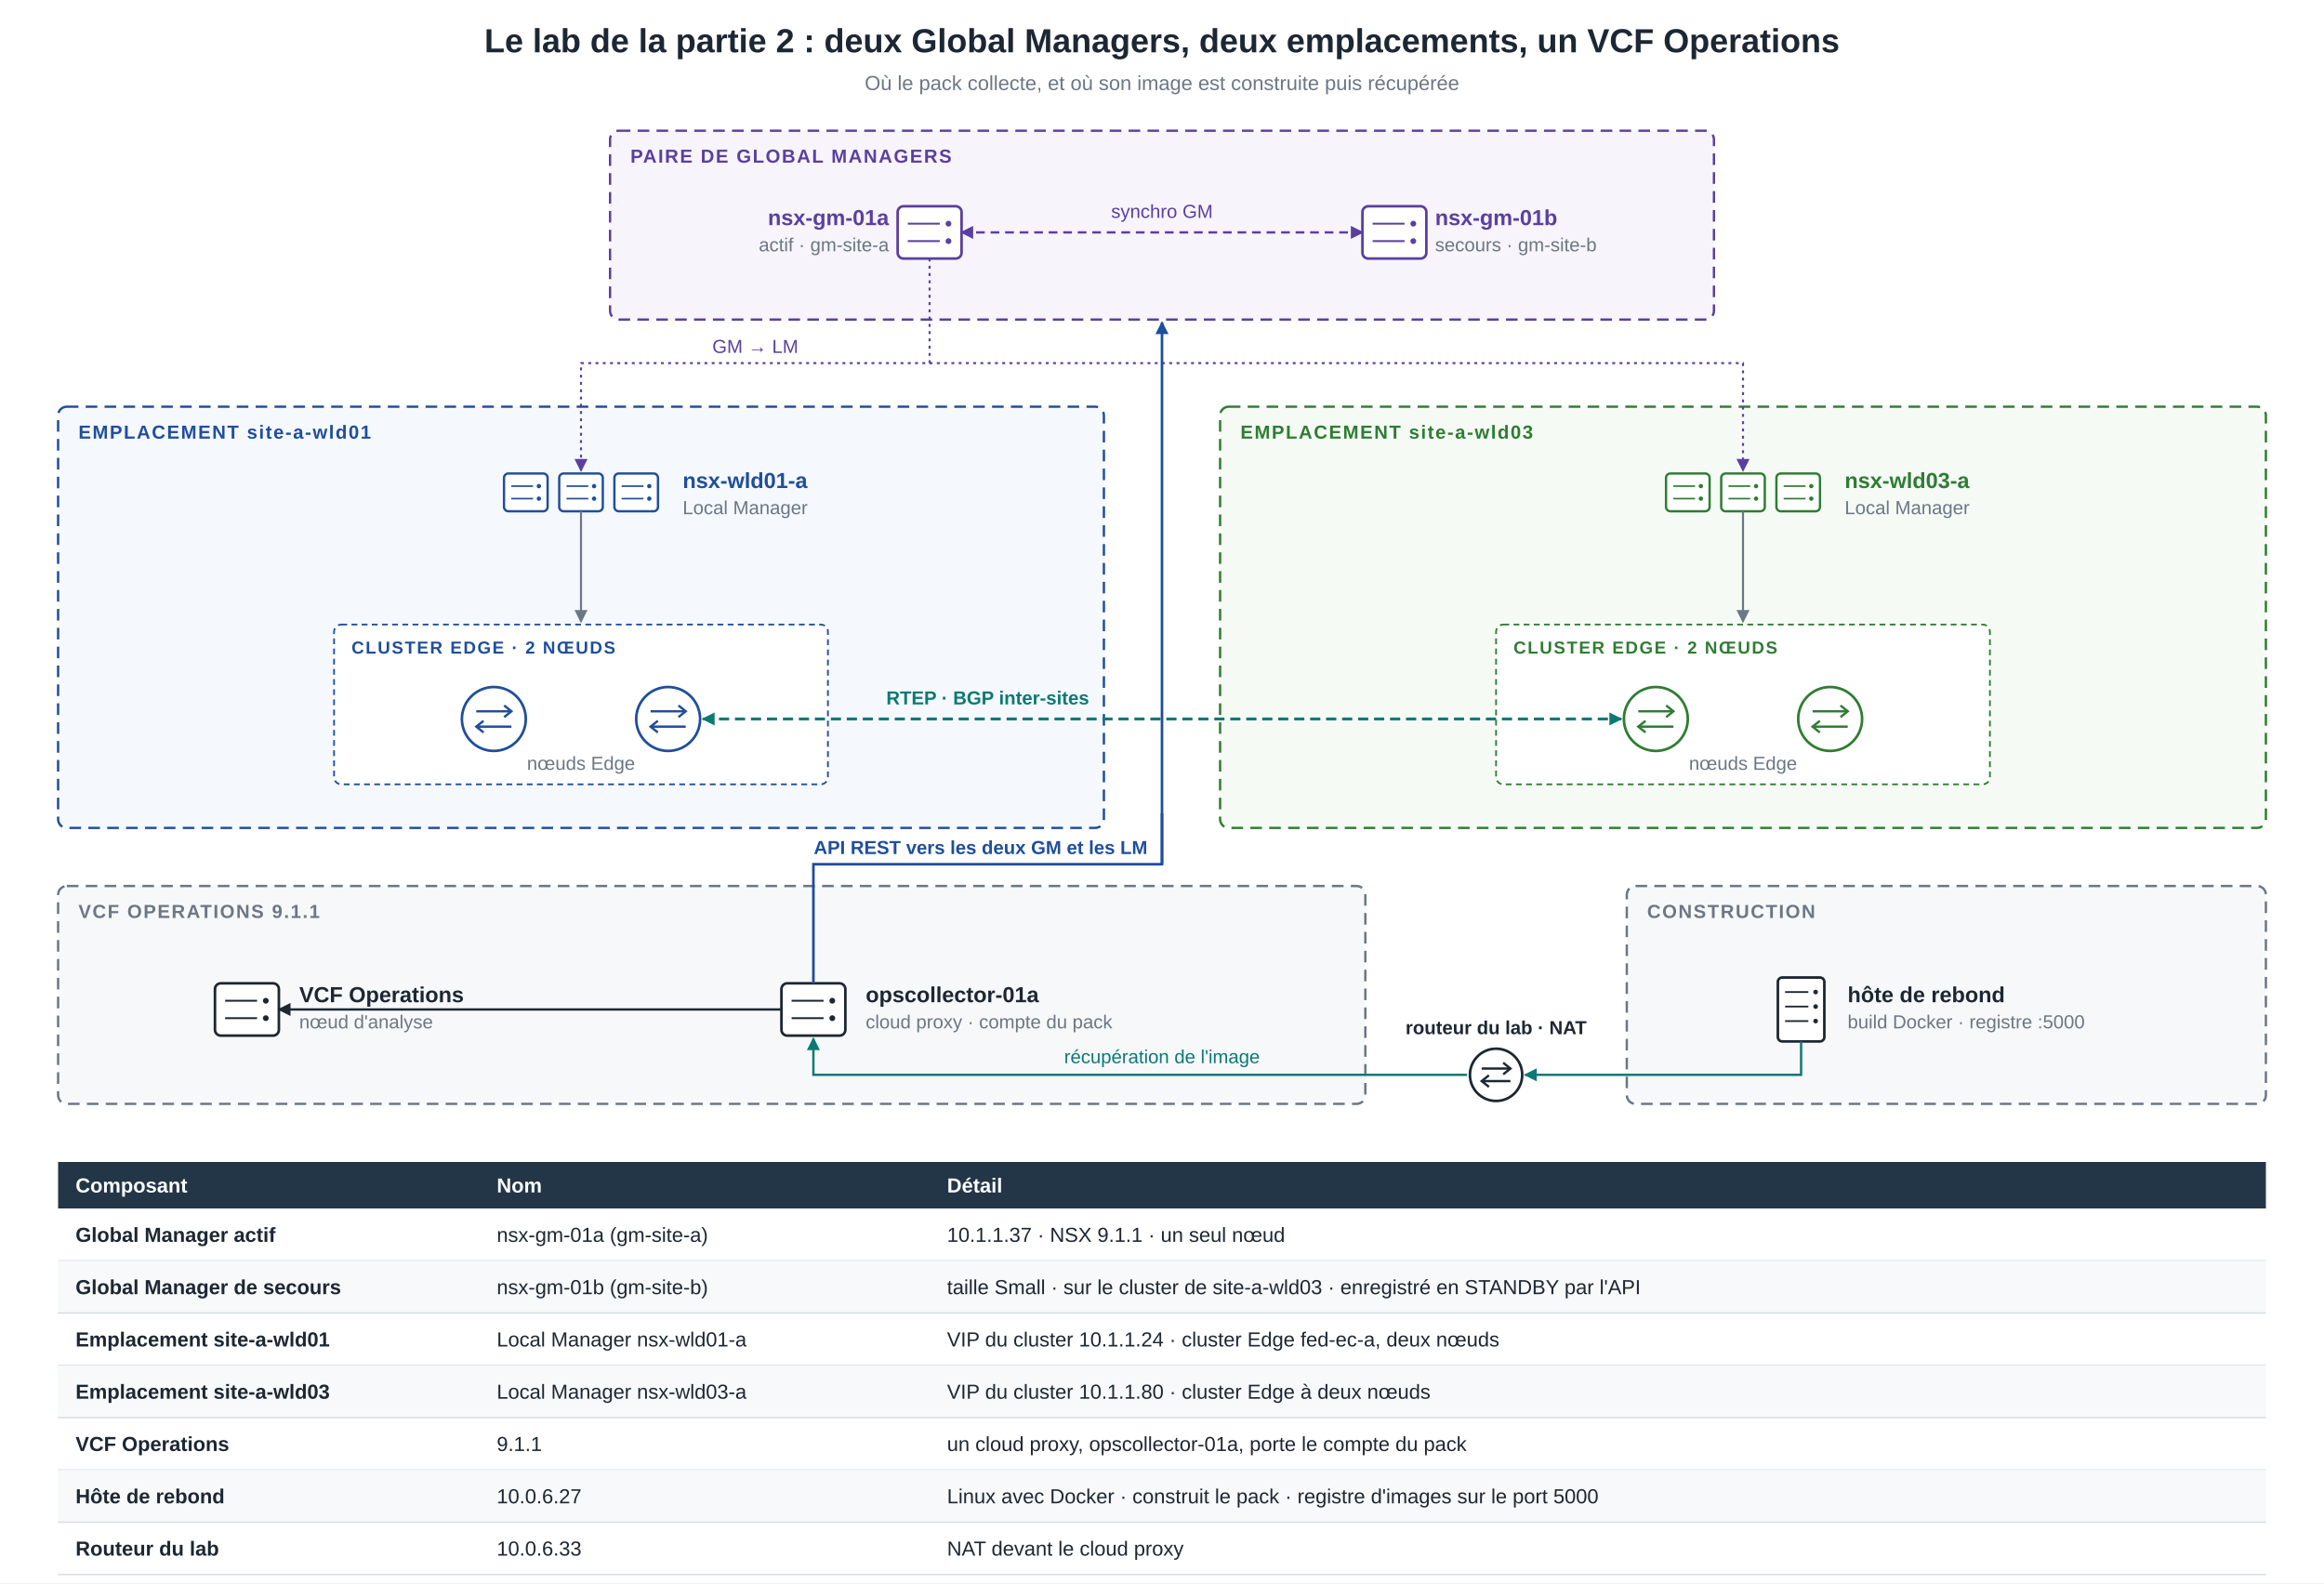
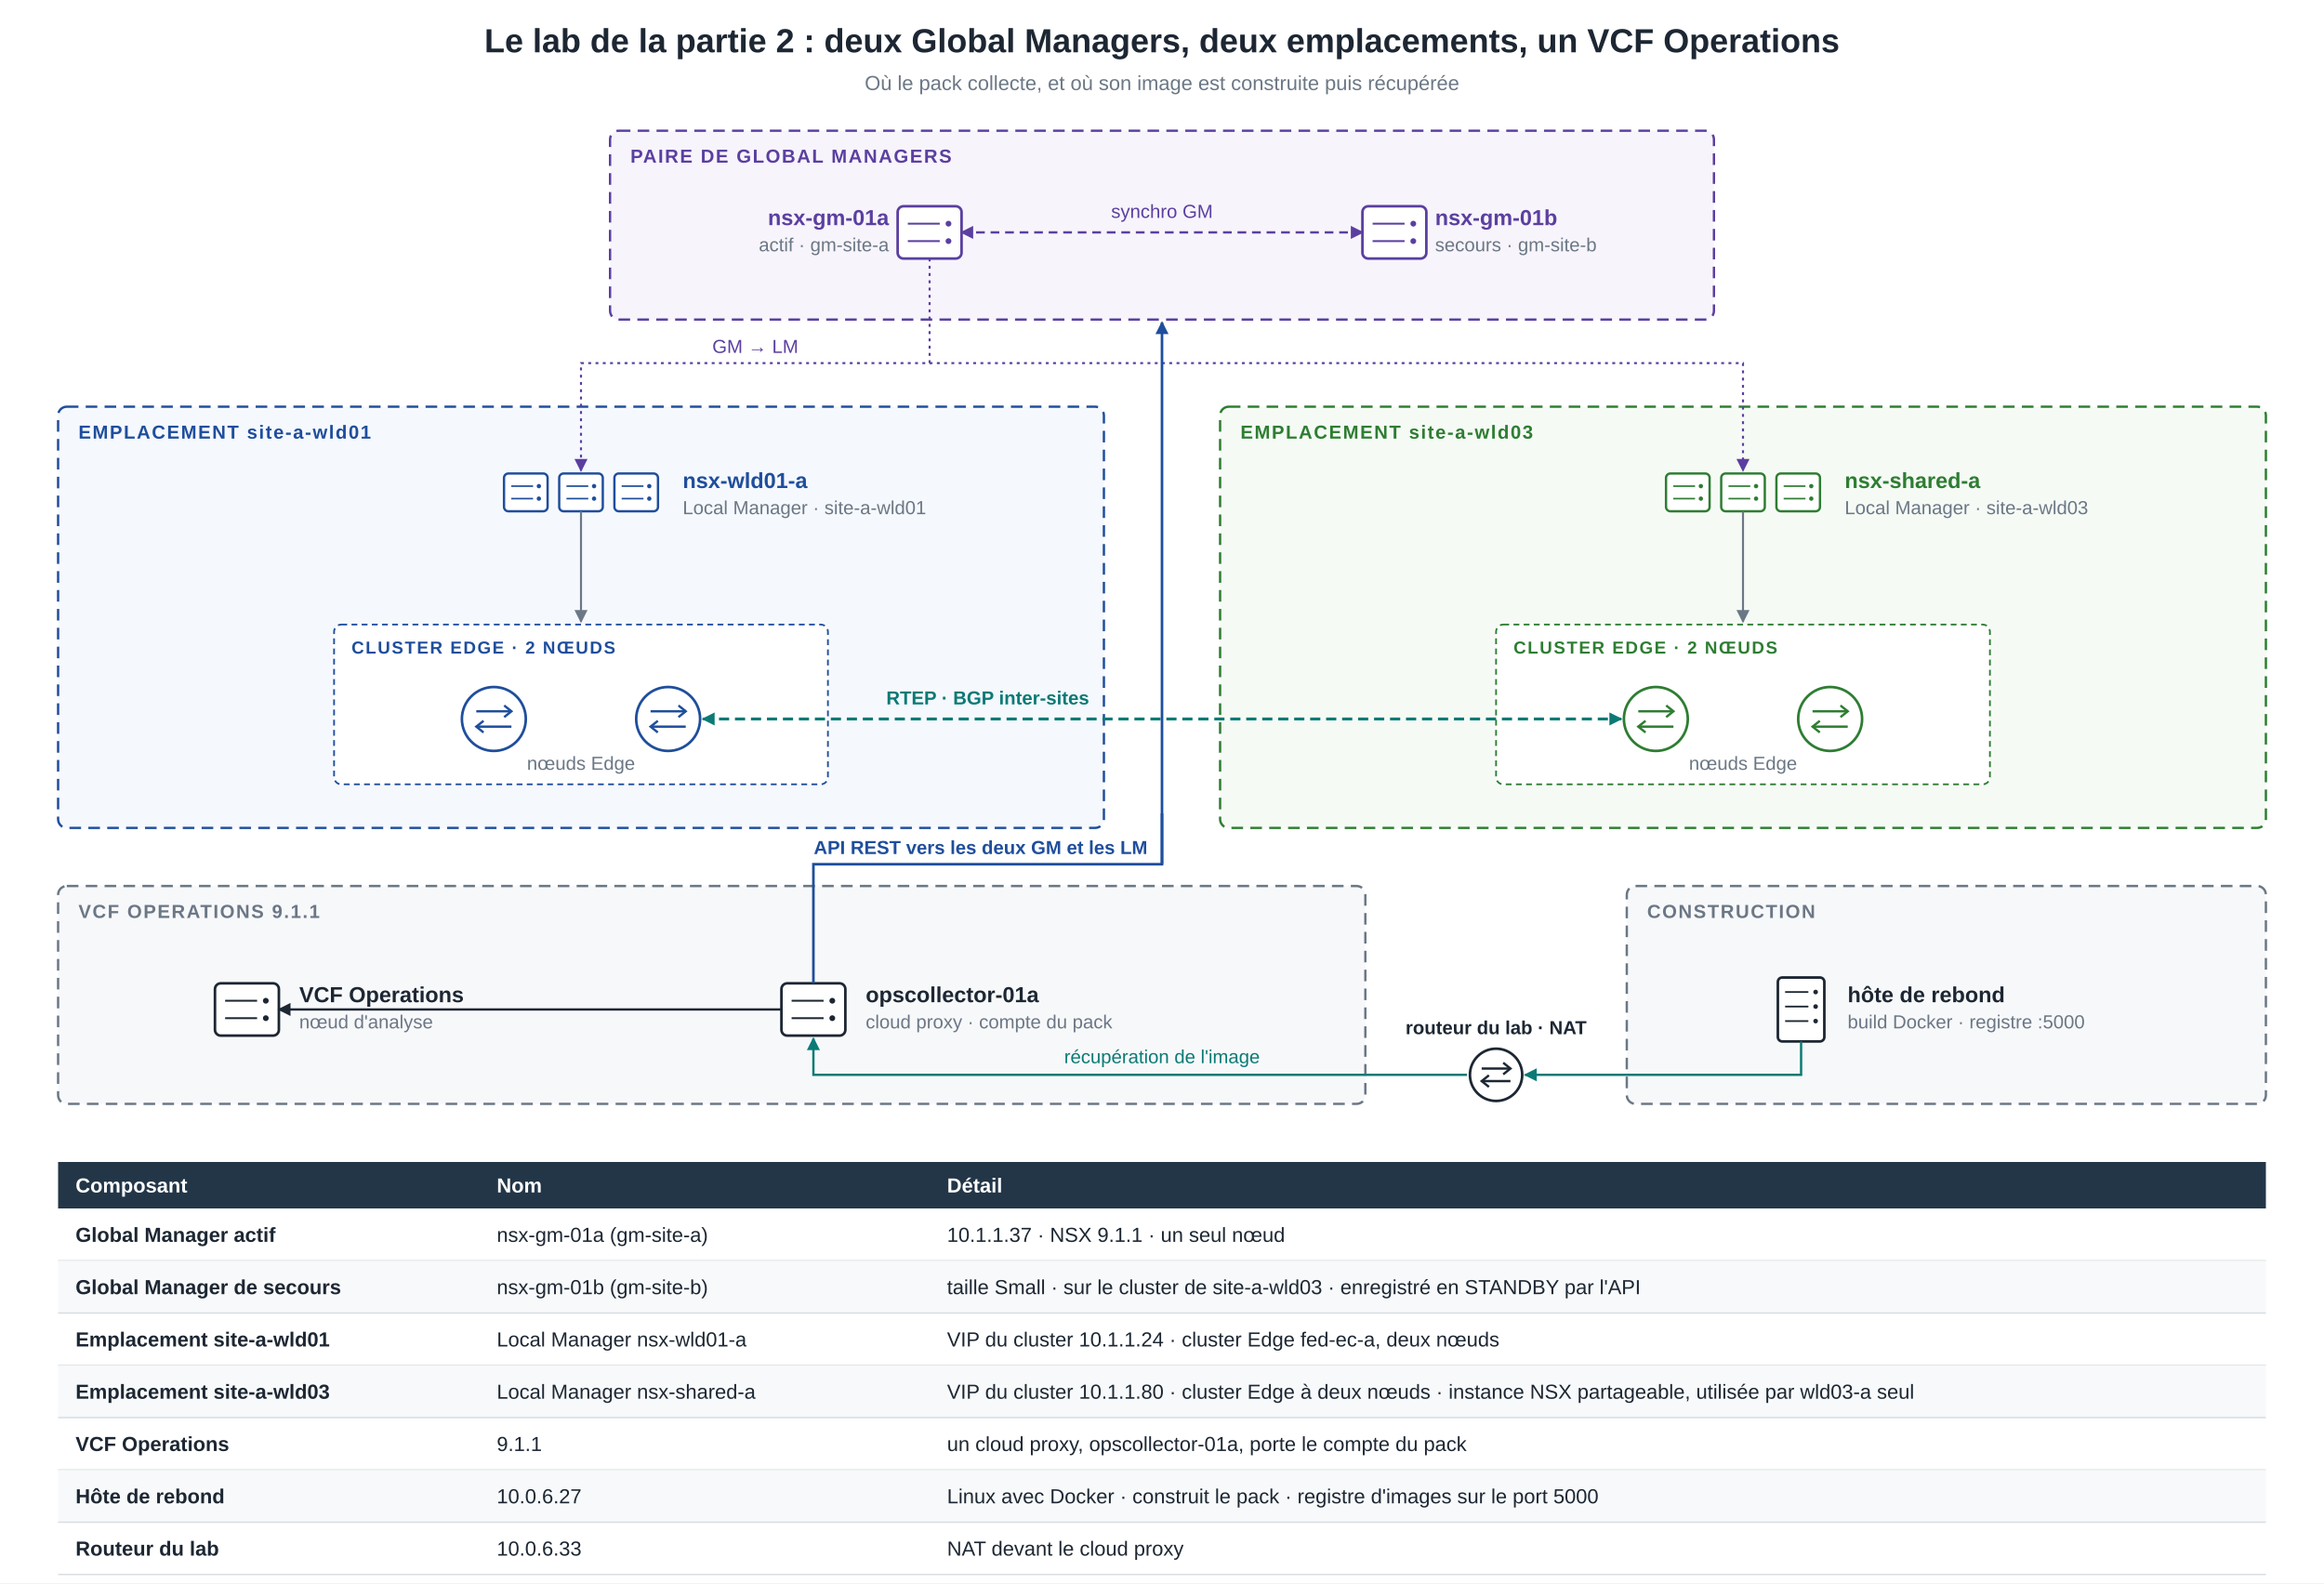
<svg xmlns="http://www.w3.org/2000/svg" width="1600" height="1090" viewBox="0 0 1600 1090" font-family="Arial, Helvetica, sans-serif" font-size="13" fill="#1d2733">
  <rect width="1600" height="1090" fill="#ffffff" />
  <defs>
    <marker id="ma" markerUnits="userSpaceOnUse" markerWidth="9" markerHeight="9" refX="8" refY="4.5" orient="auto">
      <path d="M0,0 L9,4.5 L0,9 z" fill="#1d2733" />
    </marker>
    <marker id="sa" markerUnits="userSpaceOnUse" markerWidth="9" markerHeight="9" refX="1" refY="4.5" orient="auto">
      <path d="M9,0 L0,4.5 L9,9 z" fill="#1d2733" />
    </marker>
    <marker id="mp" markerUnits="userSpaceOnUse" markerWidth="9" markerHeight="9" refX="8" refY="4.5" orient="auto">
      <path d="M0,0 L9,4.5 L0,9 z" fill="#5b3fa0" />
    </marker>
    <marker id="sp" markerUnits="userSpaceOnUse" markerWidth="9" markerHeight="9" refX="1" refY="4.5" orient="auto">
      <path d="M9,0 L0,4.5 L9,9 z" fill="#5b3fa0" />
    </marker>
    <marker id="mt" markerUnits="userSpaceOnUse" markerWidth="9" markerHeight="9" refX="8" refY="4.5" orient="auto">
      <path d="M0,0 L9,4.5 L0,9 z" fill="#0b7a75" />
    </marker>
    <marker id="st" markerUnits="userSpaceOnUse" markerWidth="9" markerHeight="9" refX="1" refY="4.5" orient="auto">
      <path d="M9,0 L0,4.5 L9,9 z" fill="#0b7a75" />
    </marker>
    <marker id="mg" markerUnits="userSpaceOnUse" markerWidth="9" markerHeight="9" refX="8" refY="4.5" orient="auto">
      <path d="M0,0 L9,4.5 L0,9 z" fill="#6b7785" />
    </marker>
    <marker id="sg" markerUnits="userSpaceOnUse" markerWidth="9" markerHeight="9" refX="1" refY="4.5" orient="auto">
      <path d="M9,0 L0,4.5 L9,9 z" fill="#6b7785" />
    </marker>
    <marker id="mb" markerUnits="userSpaceOnUse" markerWidth="9" markerHeight="9" refX="8" refY="4.5" orient="auto">
      <path d="M0,0 L9,4.5 L0,9 z" fill="#1f4e9c" />
    </marker>
    <marker id="sb" markerUnits="userSpaceOnUse" markerWidth="9" markerHeight="9" refX="1" refY="4.5" orient="auto">
      <path d="M9,0 L0,4.5 L9,9 z" fill="#1f4e9c" />
    </marker>
  </defs>
  <text x="800.0" y="36" font-size="23" fill="#1d2733" text-anchor="middle" font-weight="bold">Le lab de la partie 2 : deux Global Managers, deux emplacements, un VCF Operations</text>
  <text x="800.0" y="62" font-size="14" fill="#6b7785" text-anchor="middle">Où le pack collecte, et où son image est construite puis récupérée</text>
  <rect x="420" y="90" width="760" height="130" rx="6" fill="#f7f4fb" stroke="#5b3fa0" stroke-width="1.6" stroke-dasharray="8 5" />
  <text letter-spacing="1" x="434" y="112" font-size="13" fill="#5b3fa0" text-anchor="start" font-weight="bold">PAIRE DE GLOBAL MANAGERS</text>
  <rect x="618" y="142" width="44" height="36" rx="4" fill="#ffffff" stroke="#5b3fa0" stroke-width="1.8" />
  <line x1="625" y1="154" x2="647" y2="154" stroke="#5b3fa0" stroke-width="1.3" />
  <circle cx="653" cy="154" r="2" fill="#5b3fa0" />
  <line x1="625" y1="166" x2="647" y2="166" stroke="#5b3fa0" stroke-width="1.3" />
  <circle cx="653" cy="166" r="2" fill="#5b3fa0" />
  <text x="612" y="155" font-size="15" fill="#5b3fa0" text-anchor="end" font-weight="bold">nsx-gm-01a</text>
  <text x="612" y="173" font-size="13" fill="#6b7785" text-anchor="end">actif · gm-site-a</text>
  <rect x="938" y="142" width="44" height="36" rx="4" fill="#ffffff" stroke="#5b3fa0" stroke-width="1.8" />
  <line x1="945" y1="154" x2="967" y2="154" stroke="#5b3fa0" stroke-width="1.3" />
  <circle cx="973" cy="154" r="2" fill="#5b3fa0" />
  <line x1="945" y1="166" x2="967" y2="166" stroke="#5b3fa0" stroke-width="1.3" />
  <circle cx="973" cy="166" r="2" fill="#5b3fa0" />
  <text x="988" y="155" font-size="15" fill="#5b3fa0" text-anchor="start" font-weight="bold">nsx-gm-01b</text>
  <text x="988" y="173" font-size="13" fill="#6b7785" text-anchor="start">secours · gm-site-b</text>
  <path d="M662,160 L938,160" fill="none" stroke="#5b3fa0" stroke-width="1.6" stroke-dasharray="6 4" marker-end="url(#mp)" marker-start="url(#sp)" />
  <text x="800" y="150" font-size="13" fill="#5b3fa0" text-anchor="middle">synchro GM</text>
  <rect x="40" y="280" width="720" height="290" rx="6" fill="#f5f8fd" stroke="#1f4e9c" stroke-width="1.6" stroke-dasharray="8 5" />
  <text letter-spacing="1" x="54" y="302" font-size="13" fill="#1f4e9c" text-anchor="start" font-weight="bold">EMPLACEMENT site-a-wld01</text>
  <rect x="840" y="280" width="720" height="290" rx="6" fill="#f5faf5" stroke="#2e7d32" stroke-width="1.6" stroke-dasharray="8 5" />
  <text letter-spacing="1" x="854" y="302" font-size="13" fill="#2e7d32" text-anchor="start" font-weight="bold">EMPLACEMENT site-a-wld03</text>
  <path d="M640,178 L640,250 L400,250 L400,324" fill="none" stroke="#5b3fa0" stroke-width="1.4" stroke-dasharray="2 3" marker-end="url(#mp)" />
  <path d="M640,250 L1200,250 L1200,324" fill="none" stroke="#5b3fa0" stroke-width="1.4" stroke-dasharray="2 3" marker-end="url(#mp)" />
  <text x="520" y="243" font-size="13" fill="#5b3fa0" text-anchor="middle">GM → LM</text>
  <rect x="347" y="326" width="30" height="26" rx="3" fill="#ffffff" stroke="#1f4e9c" stroke-width="1.6" />
  <line x1="352" y1="334.7" x2="367" y2="334.7" stroke="#1f4e9c" stroke-width="1.1" />
  <circle cx="371" cy="334.7" r="1.5" fill="#1f4e9c" />
  <line x1="352" y1="343.3" x2="367" y2="343.3" stroke="#1f4e9c" stroke-width="1.1" />
  <circle cx="371" cy="343.3" r="1.5" fill="#1f4e9c" />
  <rect x="385" y="326" width="30" height="26" rx="3" fill="#ffffff" stroke="#1f4e9c" stroke-width="1.6" />
  <line x1="390" y1="334.7" x2="405" y2="334.7" stroke="#1f4e9c" stroke-width="1.1" />
  <circle cx="409" cy="334.7" r="1.5" fill="#1f4e9c" />
  <line x1="390" y1="343.3" x2="405" y2="343.3" stroke="#1f4e9c" stroke-width="1.1" />
  <circle cx="409" cy="343.3" r="1.5" fill="#1f4e9c" />
  <rect x="423" y="326" width="30" height="26" rx="3" fill="#ffffff" stroke="#1f4e9c" stroke-width="1.6" />
  <line x1="428" y1="334.7" x2="443" y2="334.7" stroke="#1f4e9c" stroke-width="1.1" />
  <circle cx="447" cy="334.7" r="1.5" fill="#1f4e9c" />
  <line x1="428" y1="343.3" x2="443" y2="343.3" stroke="#1f4e9c" stroke-width="1.1" />
  <circle cx="447" cy="343.3" r="1.5" fill="#1f4e9c" />
  <text x="470" y="336" font-size="15" fill="#1f4e9c" text-anchor="start" font-weight="bold">nsx-wld01-a</text>
-   <text x="470" y="354" font-size="13" fill="#6b7785" text-anchor="start">Local Manager</text>
+   <text x="470" y="354" font-size="13" fill="#6b7785" text-anchor="start">Local Manager · site-a-wld01</text>
  <path d="M400,352 L400,428" fill="none" stroke="#6b7785" stroke-width="1.4" marker-end="url(#mg)" />
  <rect x="1147" y="326" width="30" height="26" rx="3" fill="#ffffff" stroke="#2e7d32" stroke-width="1.6" />
  <line x1="1152" y1="334.7" x2="1167" y2="334.7" stroke="#2e7d32" stroke-width="1.1" />
  <circle cx="1171" cy="334.7" r="1.5" fill="#2e7d32" />
  <line x1="1152" y1="343.3" x2="1167" y2="343.3" stroke="#2e7d32" stroke-width="1.1" />
  <circle cx="1171" cy="343.3" r="1.5" fill="#2e7d32" />
  <rect x="1185" y="326" width="30" height="26" rx="3" fill="#ffffff" stroke="#2e7d32" stroke-width="1.6" />
  <line x1="1190" y1="334.7" x2="1205" y2="334.7" stroke="#2e7d32" stroke-width="1.1" />
  <circle cx="1209" cy="334.7" r="1.5" fill="#2e7d32" />
  <line x1="1190" y1="343.3" x2="1205" y2="343.3" stroke="#2e7d32" stroke-width="1.1" />
  <circle cx="1209" cy="343.3" r="1.5" fill="#2e7d32" />
  <rect x="1223" y="326" width="30" height="26" rx="3" fill="#ffffff" stroke="#2e7d32" stroke-width="1.6" />
  <line x1="1228" y1="334.7" x2="1243" y2="334.7" stroke="#2e7d32" stroke-width="1.1" />
  <circle cx="1247" cy="334.7" r="1.5" fill="#2e7d32" />
  <line x1="1228" y1="343.3" x2="1243" y2="343.3" stroke="#2e7d32" stroke-width="1.1" />
  <circle cx="1247" cy="343.3" r="1.5" fill="#2e7d32" />
-   <text x="1270" y="336" font-size="15" fill="#2e7d32" text-anchor="start" font-weight="bold">nsx-wld03-a</text>
-   <text x="1270" y="354" font-size="13" fill="#6b7785" text-anchor="start">Local Manager</text>
+   <text x="1270" y="336" font-size="15" fill="#2e7d32" text-anchor="start" font-weight="bold">nsx-shared-a</text>
+   <text x="1270" y="354" font-size="13" fill="#6b7785" text-anchor="start">Local Manager · site-a-wld03</text>
  <path d="M1200,352 L1200,428" fill="none" stroke="#6b7785" stroke-width="1.4" marker-end="url(#mg)" />
  <rect x="230" y="430" width="340" height="110" rx="5" fill="#ffffff" stroke="#1f4e9c" stroke-width="1.2" stroke-dasharray="4 3" />
  <text letter-spacing="1" x="242" y="450" font-size="12" fill="#1f4e9c" text-anchor="start" font-weight="bold">CLUSTER EDGE · 2 NŒUDS</text>
  <circle cx="340" cy="495" r="22" fill="#ffffff" stroke="#1f4e9c" stroke-width="1.8" />
  <line x1="327.9" y1="489.72" x2="352.1" y2="489.72" stroke="#1f4e9c" stroke-width="1.6" />
  <path d="M347.1,485.72 L352.1,489.72 L347.1,493.72" fill="none" stroke="#1f4e9c" stroke-width="1.6" />
  <line x1="327.9" y1="500.28" x2="352.1" y2="500.28" stroke="#1f4e9c" stroke-width="1.6" />
  <path d="M332.9,496.28 L327.9,500.28 L332.9,504.28" fill="none" stroke="#1f4e9c" stroke-width="1.6" />
  <circle cx="460" cy="495" r="22" fill="#ffffff" stroke="#1f4e9c" stroke-width="1.8" />
  <line x1="447.9" y1="489.72" x2="472.1" y2="489.72" stroke="#1f4e9c" stroke-width="1.6" />
  <path d="M467.1,485.72 L472.1,489.72 L467.1,493.72" fill="none" stroke="#1f4e9c" stroke-width="1.6" />
  <line x1="447.9" y1="500.28" x2="472.1" y2="500.28" stroke="#1f4e9c" stroke-width="1.6" />
  <path d="M452.9,496.28 L447.9,500.28 L452.9,504.28" fill="none" stroke="#1f4e9c" stroke-width="1.6" />
  <text x="400" y="530" font-size="13" fill="#6b7785" text-anchor="middle">nœuds Edge</text>
  <rect x="1030" y="430" width="340" height="110" rx="5" fill="#ffffff" stroke="#2e7d32" stroke-width="1.2" stroke-dasharray="4 3" />
  <text letter-spacing="1" x="1042" y="450" font-size="12" fill="#2e7d32" text-anchor="start" font-weight="bold">CLUSTER EDGE · 2 NŒUDS</text>
  <circle cx="1140" cy="495" r="22" fill="#ffffff" stroke="#2e7d32" stroke-width="1.8" />
  <line x1="1127.9" y1="489.72" x2="1152.1" y2="489.72" stroke="#2e7d32" stroke-width="1.6" />
  <path d="M1147.1,485.72 L1152.1,489.72 L1147.1,493.72" fill="none" stroke="#2e7d32" stroke-width="1.6" />
  <line x1="1127.9" y1="500.28" x2="1152.1" y2="500.28" stroke="#2e7d32" stroke-width="1.6" />
  <path d="M1132.9,496.28 L1127.9,500.28 L1132.9,504.28" fill="none" stroke="#2e7d32" stroke-width="1.6" />
  <circle cx="1260" cy="495" r="22" fill="#ffffff" stroke="#2e7d32" stroke-width="1.8" />
  <line x1="1247.9" y1="489.72" x2="1272.1" y2="489.72" stroke="#2e7d32" stroke-width="1.6" />
  <path d="M1267.1,485.72 L1272.1,489.72 L1267.1,493.72" fill="none" stroke="#2e7d32" stroke-width="1.6" />
  <line x1="1247.9" y1="500.28" x2="1272.1" y2="500.28" stroke="#2e7d32" stroke-width="1.6" />
  <path d="M1252.9,496.28 L1247.9,500.28 L1252.9,504.28" fill="none" stroke="#2e7d32" stroke-width="1.6" />
  <text x="1200" y="530" font-size="13" fill="#6b7785" text-anchor="middle">nœuds Edge</text>
  <path d="M484,495 L1116,495" fill="none" stroke="#0b7a75" stroke-width="2" stroke-dasharray="7 4" marker-end="url(#mt)" marker-start="url(#st)" />
  <text x="680" y="485" font-size="13" fill="#0b7a75" text-anchor="middle" font-weight="bold">RTEP · BGP inter-sites</text>
  <rect x="40" y="610" width="900" height="150" rx="6" fill="#f7f8fa" stroke="#6b7785" stroke-width="1.6" stroke-dasharray="8 5" />
  <text letter-spacing="1" x="54" y="632" font-size="13" fill="#6b7785" text-anchor="start" font-weight="bold">VCF OPERATIONS 9.1.1</text>
  <rect x="148" y="677" width="44" height="36" rx="4" fill="#ffffff" stroke="#1d2733" stroke-width="1.8" />
  <line x1="155" y1="689" x2="177" y2="689" stroke="#1d2733" stroke-width="1.3" />
  <circle cx="183" cy="689" r="2" fill="#1d2733" />
  <line x1="155" y1="701" x2="177" y2="701" stroke="#1d2733" stroke-width="1.3" />
  <circle cx="183" cy="701" r="2" fill="#1d2733" />
  <text x="206" y="690" font-size="15" fill="#1d2733" text-anchor="start" font-weight="bold">VCF Operations</text>
  <text x="206" y="708" font-size="13" fill="#6b7785" text-anchor="start">nœud d'analyse</text>
  <rect x="538" y="677" width="44" height="36" rx="4" fill="#ffffff" stroke="#1d2733" stroke-width="1.8" />
  <line x1="545" y1="689" x2="567" y2="689" stroke="#1d2733" stroke-width="1.3" />
  <circle cx="573" cy="689" r="2" fill="#1d2733" />
  <line x1="545" y1="701" x2="567" y2="701" stroke="#1d2733" stroke-width="1.3" />
  <circle cx="573" cy="701" r="2" fill="#1d2733" />
  <text x="596" y="690" font-size="15" fill="#1d2733" text-anchor="start" font-weight="bold">opscollector-01a</text>
  <text x="596" y="708" font-size="13" fill="#6b7785" text-anchor="start">cloud proxy · compte du pack</text>
  <path d="M538,695 L192,695" fill="none" stroke="#1d2733" stroke-width="1.6" marker-end="url(#ma)" />
  <path d="M560,677 L560,595 L800,595 L800,222" fill="none" stroke="#1f4e9c" stroke-width="1.8" marker-end="url(#mb)" />
  <path d="M800,595 L800,560" fill="none" stroke="#1f4e9c" stroke-width="1.8" />
  <text x="790" y="588" font-size="13" fill="#1f4e9c" text-anchor="end" font-weight="bold">API REST vers les deux GM et les LM</text>
  <circle cx="1030" cy="740" r="18" fill="#ffffff" stroke="#1d2733" stroke-width="1.8" />
  <line x1="1020.1" y1="735.68" x2="1039.9" y2="735.68" stroke="#1d2733" stroke-width="1.6" />
  <path d="M1034.9,731.68 L1039.9,735.68 L1034.9,739.68" fill="none" stroke="#1d2733" stroke-width="1.6" />
  <line x1="1020.1" y1="744.32" x2="1039.9" y2="744.32" stroke="#1d2733" stroke-width="1.6" />
  <path d="M1025.1,740.32 L1020.1,744.32 L1025.1,748.32" fill="none" stroke="#1d2733" stroke-width="1.6" />
  <text x="1030" y="712" font-size="13" fill="#1d2733" text-anchor="middle" font-weight="bold">routeur du lab · NAT</text>
  <rect x="1120" y="610" width="440" height="150" rx="6" fill="#f7f8fa" stroke="#6b7785" stroke-width="1.6" stroke-dasharray="8 5" />
  <text letter-spacing="1" x="1134" y="632" font-size="13" fill="#6b7785" text-anchor="start" font-weight="bold">CONSTRUCTION</text>
  <rect x="1224" y="673" width="32" height="44" rx="3" fill="#ffffff" stroke="#1d2733" stroke-width="1.8" />
  <line x1="1229" y1="683" x2="1245" y2="683" stroke="#1d2733" stroke-width="1.2" />
  <circle cx="1250" cy="683" r="1.6" fill="#1d2733" />
  <line x1="1229" y1="693" x2="1245" y2="693" stroke="#1d2733" stroke-width="1.2" />
  <circle cx="1250" cy="693" r="1.6" fill="#1d2733" />
  <line x1="1229" y1="703" x2="1245" y2="703" stroke="#1d2733" stroke-width="1.2" />
  <circle cx="1250" cy="703" r="1.6" fill="#1d2733" />
  <text x="1272" y="690" font-size="15" fill="#1d2733" text-anchor="start" font-weight="bold">hôte de rebond</text>
  <text x="1272" y="708" font-size="13" fill="#6b7785" text-anchor="start">build Docker · registre :5000</text>
  <path d="M1240,717 L1240,740 L1050,740" fill="none" stroke="#0b7a75" stroke-width="1.6" marker-end="url(#mt)" />
  <path d="M1010,740 L560,740 L560,715" fill="none" stroke="#0b7a75" stroke-width="1.6" marker-end="url(#mt)" />
  <text x="800" y="732" font-size="13" fill="#0b7a75" text-anchor="middle">récupération de l'image</text>
  <rect x="40" y="800" width="1520" height="32" fill="#233648" />
  <text x="52" y="821" font-size="14" fill="#ffffff" text-anchor="start" font-weight="bold">Composant</text>
  <text x="342" y="821" font-size="14" fill="#ffffff" text-anchor="start" font-weight="bold">Nom</text>
  <text x="652" y="821" font-size="14" fill="#ffffff" text-anchor="start" font-weight="bold">Détail</text>
  <line x1="40" y1="868" x2="1560" y2="868" stroke="#d8dee3" />
  <text x="52" y="855" font-size="14" fill="#1d2733" text-anchor="start" font-weight="bold">Global Manager actif</text>
  <text x="342" y="855" font-size="14" fill="#1d2733" text-anchor="start">nsx-gm-01a (gm-site-a)</text>
  <text x="652" y="855" font-size="14" fill="#1d2733" text-anchor="start">10.1.1.37 · NSX 9.1.1 · un seul nœud</text>
  <rect x="40" y="868" width="1520" height="36" fill="#f7f9fa" />
  <line x1="40" y1="904" x2="1560" y2="904" stroke="#d8dee3" />
  <text x="52" y="891" font-size="14" fill="#1d2733" text-anchor="start" font-weight="bold">Global Manager de secours</text>
  <text x="342" y="891" font-size="14" fill="#1d2733" text-anchor="start">nsx-gm-01b (gm-site-b)</text>
  <text x="652" y="891" font-size="14" fill="#1d2733" text-anchor="start">taille Small · sur le cluster de site-a-wld03 · enregistré en STANDBY par l'API</text>
  <line x1="40" y1="940" x2="1560" y2="940" stroke="#d8dee3" />
  <text x="52" y="927" font-size="14" fill="#1d2733" text-anchor="start" font-weight="bold">Emplacement site-a-wld01</text>
  <text x="342" y="927" font-size="14" fill="#1d2733" text-anchor="start">Local Manager nsx-wld01-a</text>
  <text x="652" y="927" font-size="14" fill="#1d2733" text-anchor="start">VIP du cluster 10.1.1.24 · cluster Edge fed-ec-a, deux nœuds</text>
  <rect x="40" y="940" width="1520" height="36" fill="#f7f9fa" />
  <line x1="40" y1="976" x2="1560" y2="976" stroke="#d8dee3" />
  <text x="52" y="963" font-size="14" fill="#1d2733" text-anchor="start" font-weight="bold">Emplacement site-a-wld03</text>
-   <text x="342" y="963" font-size="14" fill="#1d2733" text-anchor="start">Local Manager nsx-wld03-a</text>
-   <text x="652" y="963" font-size="14" fill="#1d2733" text-anchor="start">VIP du cluster 10.1.1.80 · cluster Edge à deux nœuds</text>
+   <text x="342" y="963" font-size="14" fill="#1d2733" text-anchor="start">Local Manager nsx-shared-a</text>
+   <text x="652" y="963" font-size="14" fill="#1d2733" text-anchor="start">VIP du cluster 10.1.1.80 · cluster Edge à deux nœuds · instance NSX partageable, utilisée par wld03-a seul</text>
  <line x1="40" y1="1012" x2="1560" y2="1012" stroke="#d8dee3" />
  <text x="52" y="999" font-size="14" fill="#1d2733" text-anchor="start" font-weight="bold">VCF Operations</text>
  <text x="342" y="999" font-size="14" fill="#1d2733" text-anchor="start">9.1.1</text>
  <text x="652" y="999" font-size="14" fill="#1d2733" text-anchor="start">un cloud proxy, opscollector-01a, porte le compte du pack</text>
  <rect x="40" y="1012" width="1520" height="36" fill="#f7f9fa" />
  <line x1="40" y1="1048" x2="1560" y2="1048" stroke="#d8dee3" />
  <text x="52" y="1035" font-size="14" fill="#1d2733" text-anchor="start" font-weight="bold">Hôte de rebond</text>
  <text x="342" y="1035" font-size="14" fill="#1d2733" text-anchor="start">10.0.6.27</text>
  <text x="652" y="1035" font-size="14" fill="#1d2733" text-anchor="start">Linux avec Docker · construit le pack · registre d'images sur le port 5000</text>
  <line x1="40" y1="1084" x2="1560" y2="1084" stroke="#d8dee3" />
  <text x="52" y="1071" font-size="14" fill="#1d2733" text-anchor="start" font-weight="bold">Routeur du lab</text>
  <text x="342" y="1071" font-size="14" fill="#1d2733" text-anchor="start">10.0.6.33</text>
  <text x="652" y="1071" font-size="14" fill="#1d2733" text-anchor="start">NAT devant le cloud proxy</text>
</svg>
